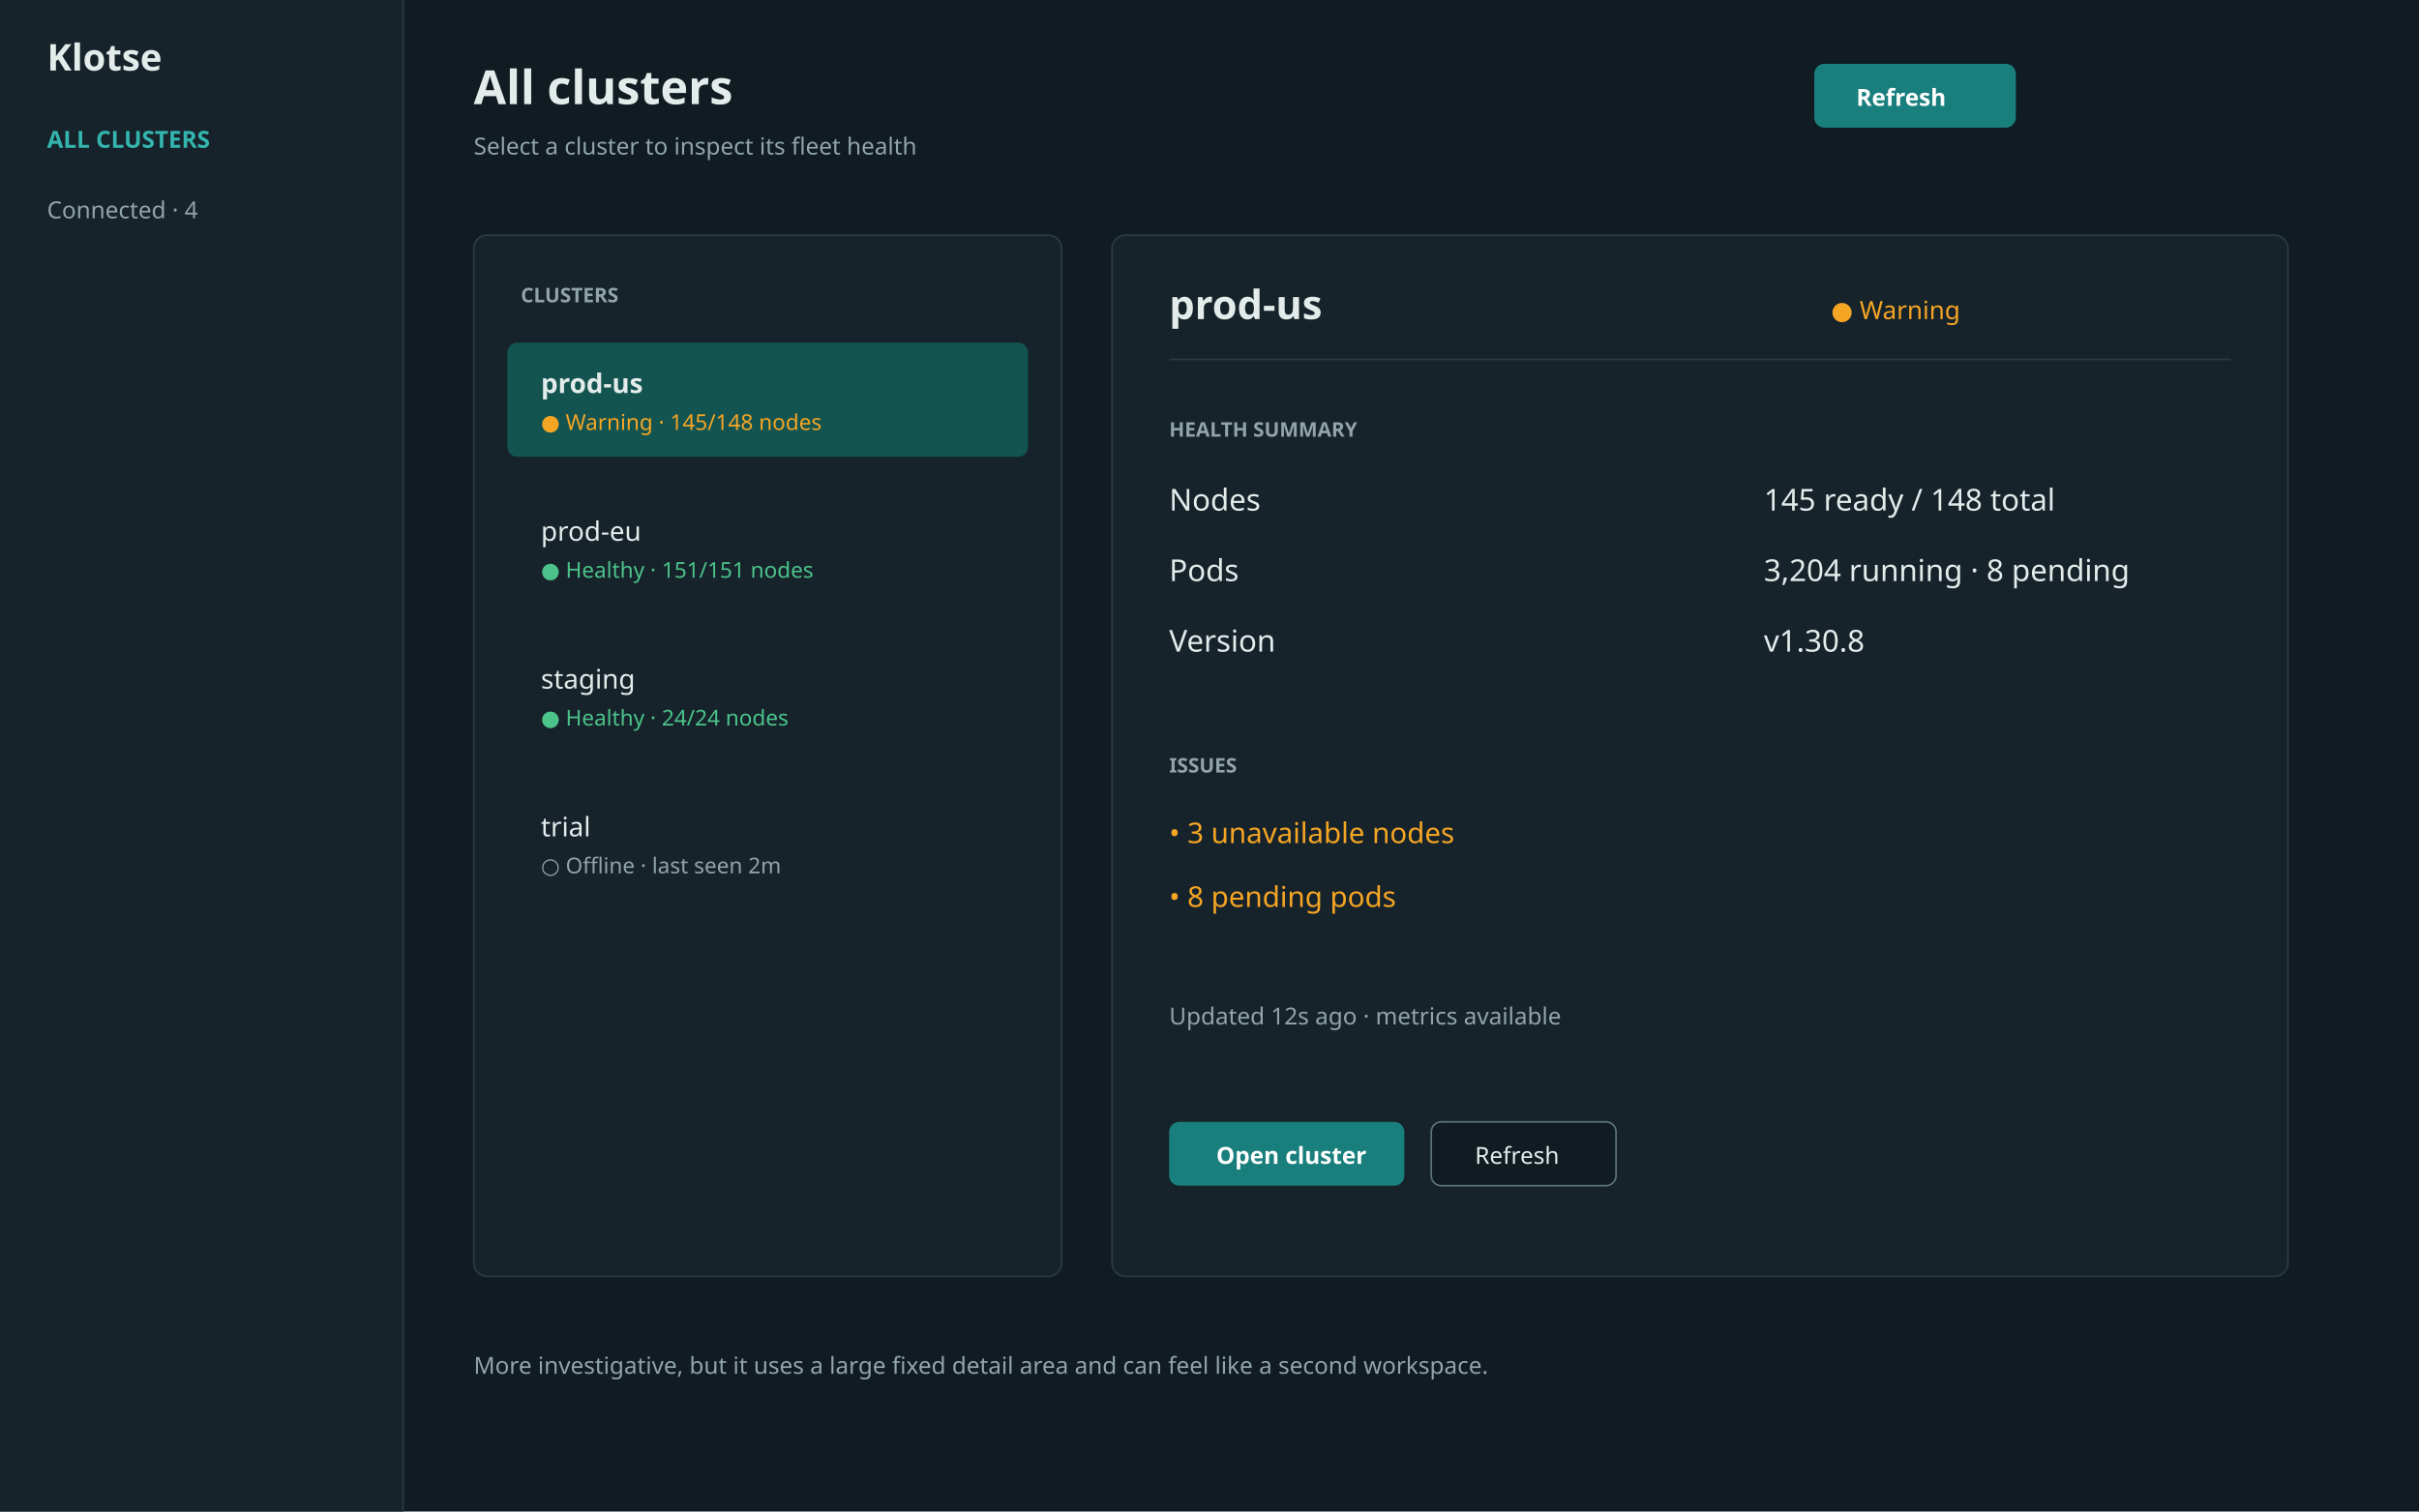
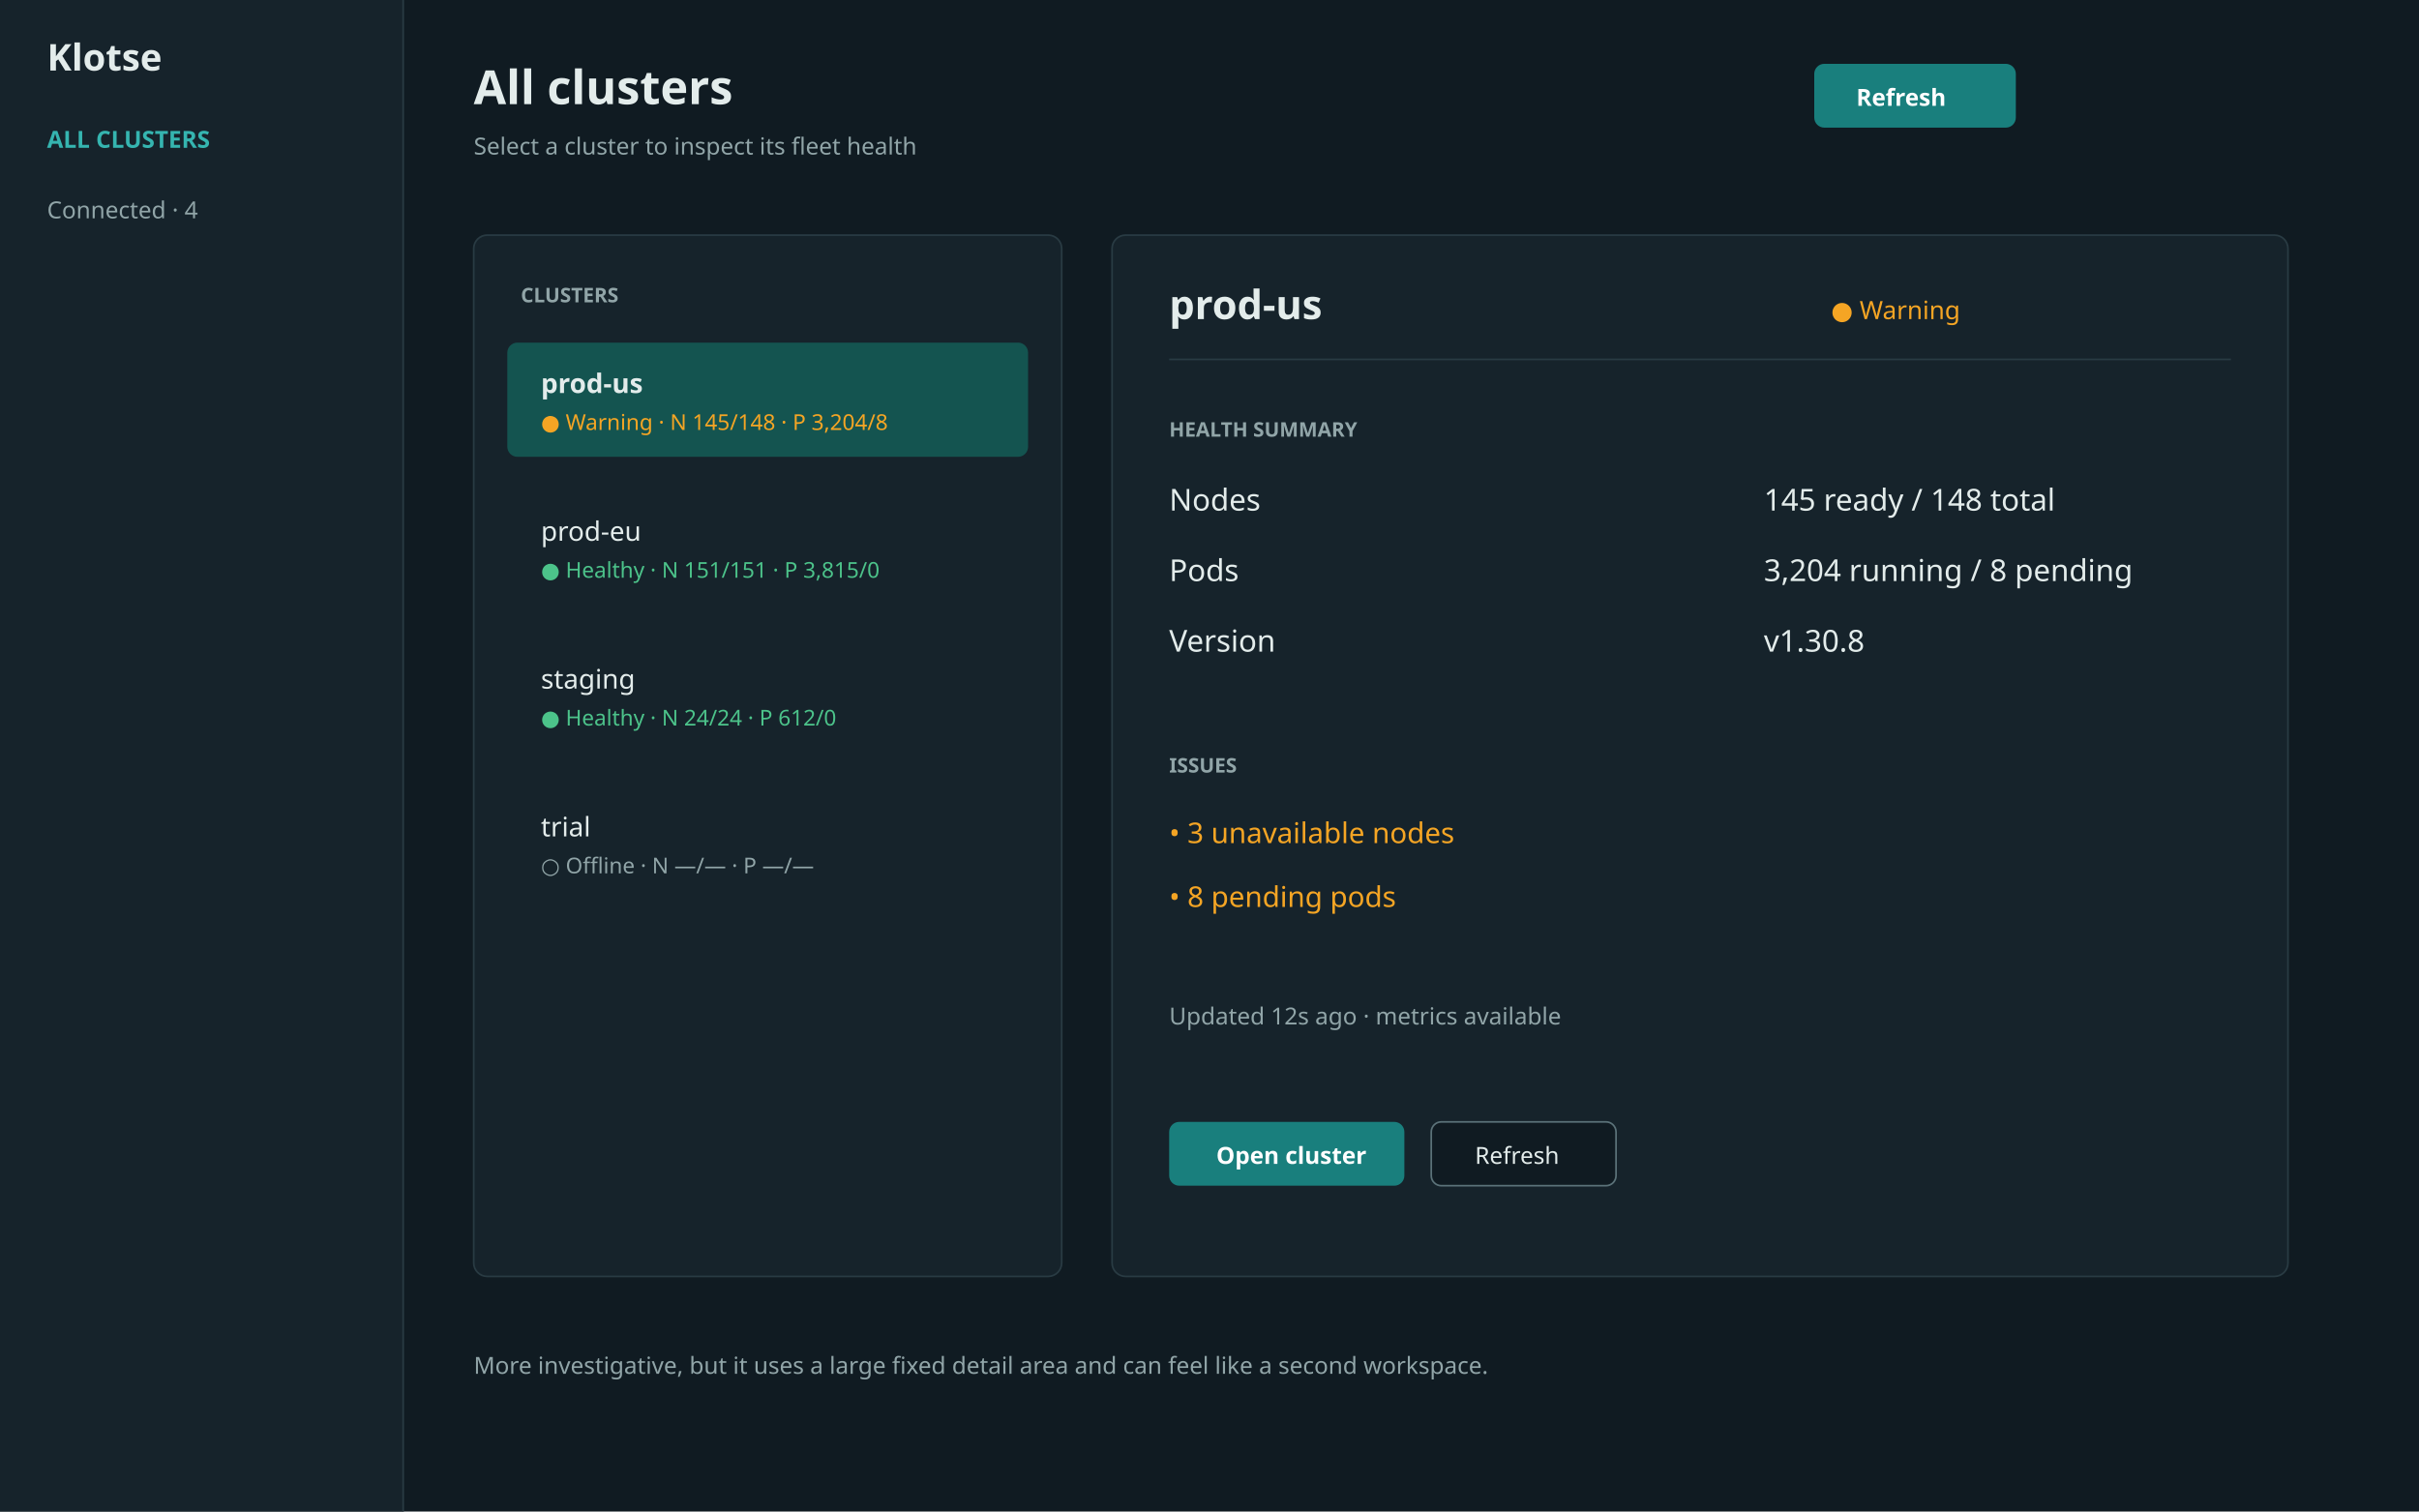
<svg xmlns="http://www.w3.org/2000/svg" width="1440" height="900" viewBox="0 0 1440 900">
  <rect width="1440" height="900" fill="#101b22" />
  <rect width="240" height="900" fill="#16232b" />
  <text x="28" y="42" fill="#e3eceb" font-family="Segoe UI, sans-serif" font-size="22" font-weight="700">Klotse</text>
  <text x="28" y="88" fill="#35b5b0" font-family="Segoe UI, sans-serif" font-size="14" font-weight="700">ALL CLUSTERS</text>
  <text x="28" y="130" fill="#91a5a8" font-family="Segoe UI, sans-serif" font-size="14">Connected · 4</text>
  <line x1="240" y1="0" x2="240" y2="900" stroke="#293b43" />
  <text x="282" y="62" fill="#e3eceb" font-family="Segoe UI, sans-serif" font-size="28" font-weight="700">All clusters</text>
  <text x="282" y="92" fill="#91a5a8" font-family="Segoe UI, sans-serif" font-size="14">Select a cluster to inspect its fleet health</text>
  <rect x="1080" y="38" width="120" height="38" rx="6" fill="#197f7d" />
  <text x="1105" y="63" fill="#ffffff" font-family="Segoe UI, sans-serif" font-size="14" font-weight="700">Refresh</text>
  <rect x="282" y="140" width="350" height="620" rx="8" fill="#16232b" stroke="#293b43" />
  <text x="310" y="180" fill="#91a5a8" font-family="Segoe UI, sans-serif" font-size="12" font-weight="700">CLUSTERS</text>
  <rect x="302" y="204" width="310" height="68" rx="6" fill="#145450" />
  <text x="322" y="234" fill="#e3eceb" font-family="Segoe UI, sans-serif" font-size="16" font-weight="700">prod-us</text>
-   <text x="322" y="256" fill="#f5a524" font-family="Segoe UI, sans-serif" font-size="13">● Warning · 145/148 nodes</text>
+   <text x="322" y="256" fill="#f5a524" font-family="Segoe UI, sans-serif" font-size="13">● Warning · N 145/148 · P 3,204/8</text>
  <text x="322" y="322" fill="#e3eceb" font-family="Segoe UI, sans-serif" font-size="16">prod-eu</text>
-   <text x="322" y="344" fill="#4cc38a" font-family="Segoe UI, sans-serif" font-size="13">● Healthy · 151/151 nodes</text>
+   <text x="322" y="344" fill="#4cc38a" font-family="Segoe UI, sans-serif" font-size="13">● Healthy · N 151/151 · P 3,815/0</text>
  <text x="322" y="410" fill="#e3eceb" font-family="Segoe UI, sans-serif" font-size="16">staging</text>
-   <text x="322" y="432" fill="#4cc38a" font-family="Segoe UI, sans-serif" font-size="13">● Healthy · 24/24 nodes</text>
+   <text x="322" y="432" fill="#4cc38a" font-family="Segoe UI, sans-serif" font-size="13">● Healthy · N 24/24 · P 612/0</text>
  <text x="322" y="498" fill="#e3eceb" font-family="Segoe UI, sans-serif" font-size="16">trial</text>
-   <text x="322" y="520" fill="#91a5a8" font-family="Segoe UI, sans-serif" font-size="13">○ Offline · last seen 2m</text>
+   <text x="322" y="520" fill="#91a5a8" font-family="Segoe UI, sans-serif" font-size="13">○ Offline · N —/— · P —/—</text>
  <rect x="662" y="140" width="700" height="620" rx="8" fill="#16232b" stroke="#293b43" />
  <text x="696" y="190" fill="#e3eceb" font-family="Segoe UI, sans-serif" font-size="24" font-weight="700">prod-us</text>
  <text x="1090" y="190" fill="#f5a524" font-family="Segoe UI, sans-serif" font-size="15">● Warning</text>
  <line x1="696" y1="214" x2="1328" y2="214" stroke="#293b43" />
  <text x="696" y="260" fill="#91a5a8" font-family="Segoe UI, sans-serif" font-size="12" font-weight="700">HEALTH SUMMARY</text>
  <text x="696" y="304" fill="#e3eceb" font-family="Segoe UI, sans-serif" font-size="18">Nodes</text>
  <text x="1050" y="304" fill="#e3eceb" font-family="Segoe UI, sans-serif" font-size="18">145 ready / 148 total</text>
  <text x="696" y="346" fill="#e3eceb" font-family="Segoe UI, sans-serif" font-size="18">Pods</text>
-   <text x="1050" y="346" fill="#e3eceb" font-family="Segoe UI, sans-serif" font-size="18">3,204 running · 8 pending</text>
+   <text x="1050" y="346" fill="#e3eceb" font-family="Segoe UI, sans-serif" font-size="18">3,204 running / 8 pending</text>
  <text x="696" y="388" fill="#e3eceb" font-family="Segoe UI, sans-serif" font-size="18">Version</text>
  <text x="1050" y="388" fill="#e3eceb" font-family="Segoe UI, sans-serif" font-size="18">v1.30.8</text>
  <text x="696" y="460" fill="#91a5a8" font-family="Segoe UI, sans-serif" font-size="12" font-weight="700">ISSUES</text>
  <text x="696" y="502" fill="#f5a524" font-family="Segoe UI, sans-serif" font-size="17">• 3 unavailable nodes</text>
  <text x="696" y="540" fill="#f5a524" font-family="Segoe UI, sans-serif" font-size="17">• 8 pending pods</text>
  <text x="696" y="610" fill="#91a5a8" font-family="Segoe UI, sans-serif" font-size="14">Updated 12s ago · metrics available</text>
  <rect x="696" y="668" width="140" height="38" rx="6" fill="#197f7d" />
  <text x="724" y="693" fill="#ffffff" font-family="Segoe UI, sans-serif" font-size="14" font-weight="700">Open cluster</text>
  <rect x="852" y="668" width="110" height="38" rx="6" fill="#101b22" stroke="#5b7279" />
  <text x="878" y="693" fill="#e3eceb" font-family="Segoe UI, sans-serif" font-size="14">Refresh</text>
  <text x="282" y="818" fill="#91a5a8" font-family="Segoe UI, sans-serif" font-size="14">More investigative, but it uses a large fixed detail area and can feel like a second workspace.</text>
</svg>
